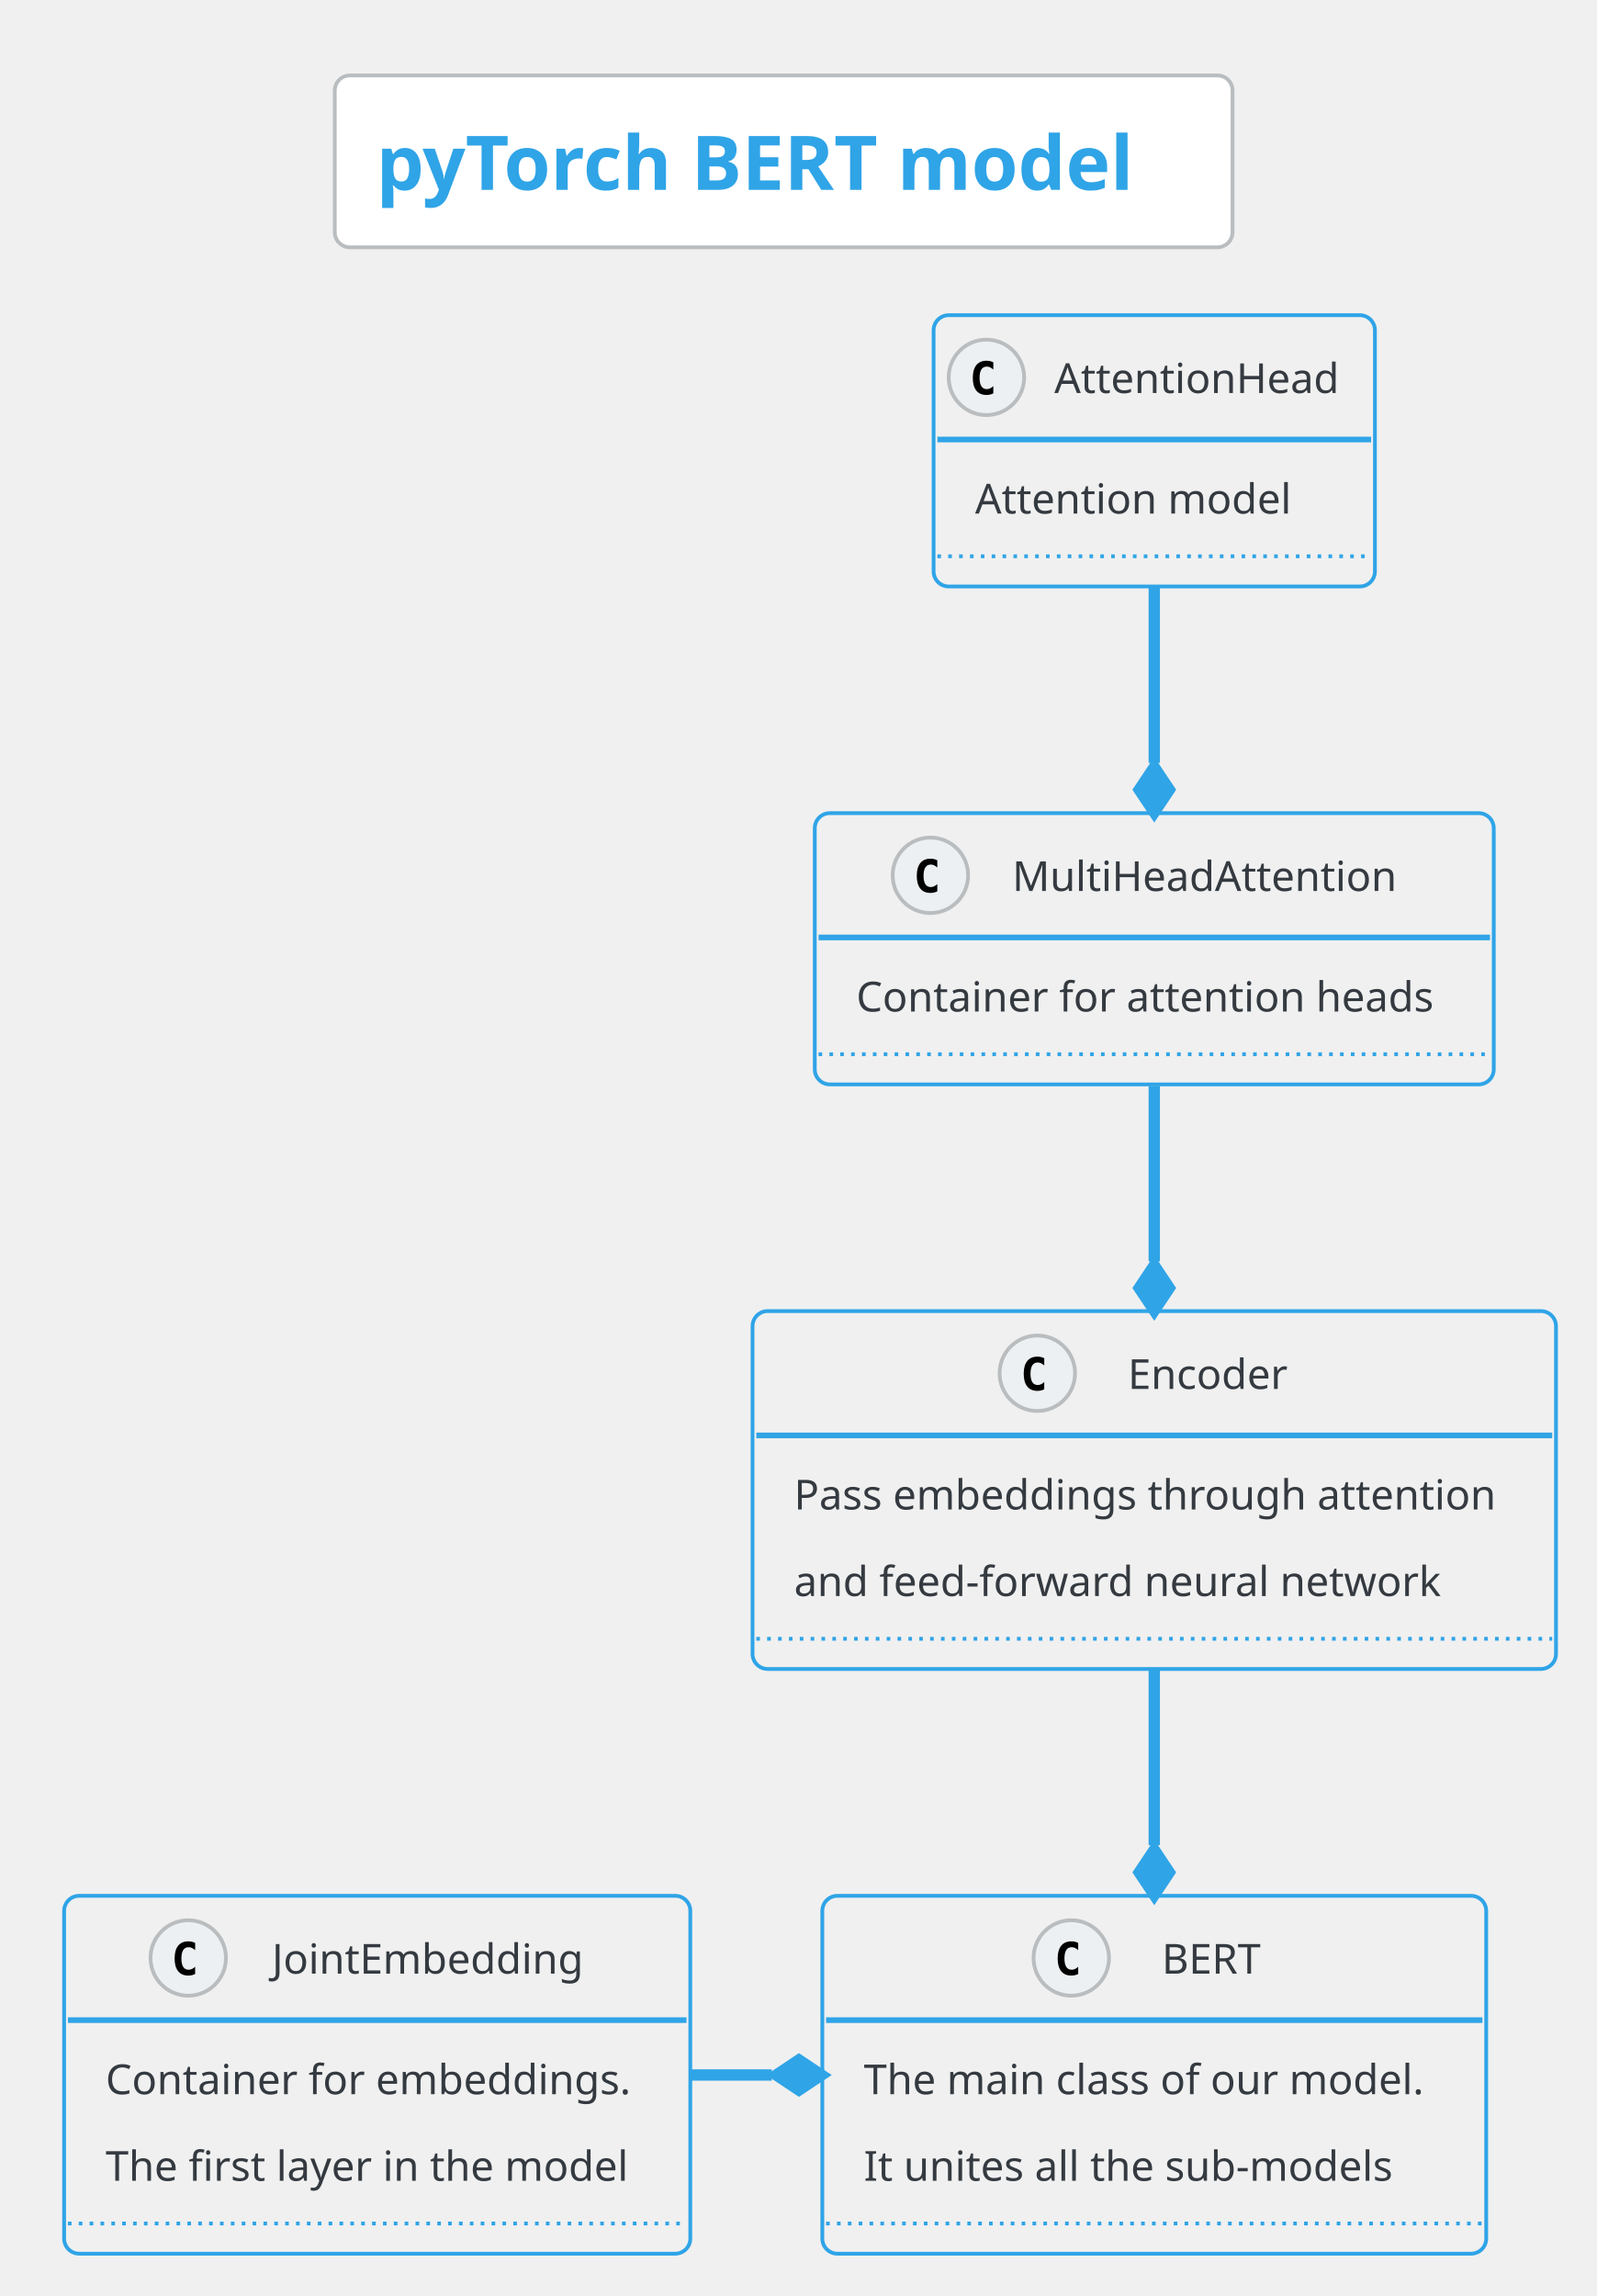
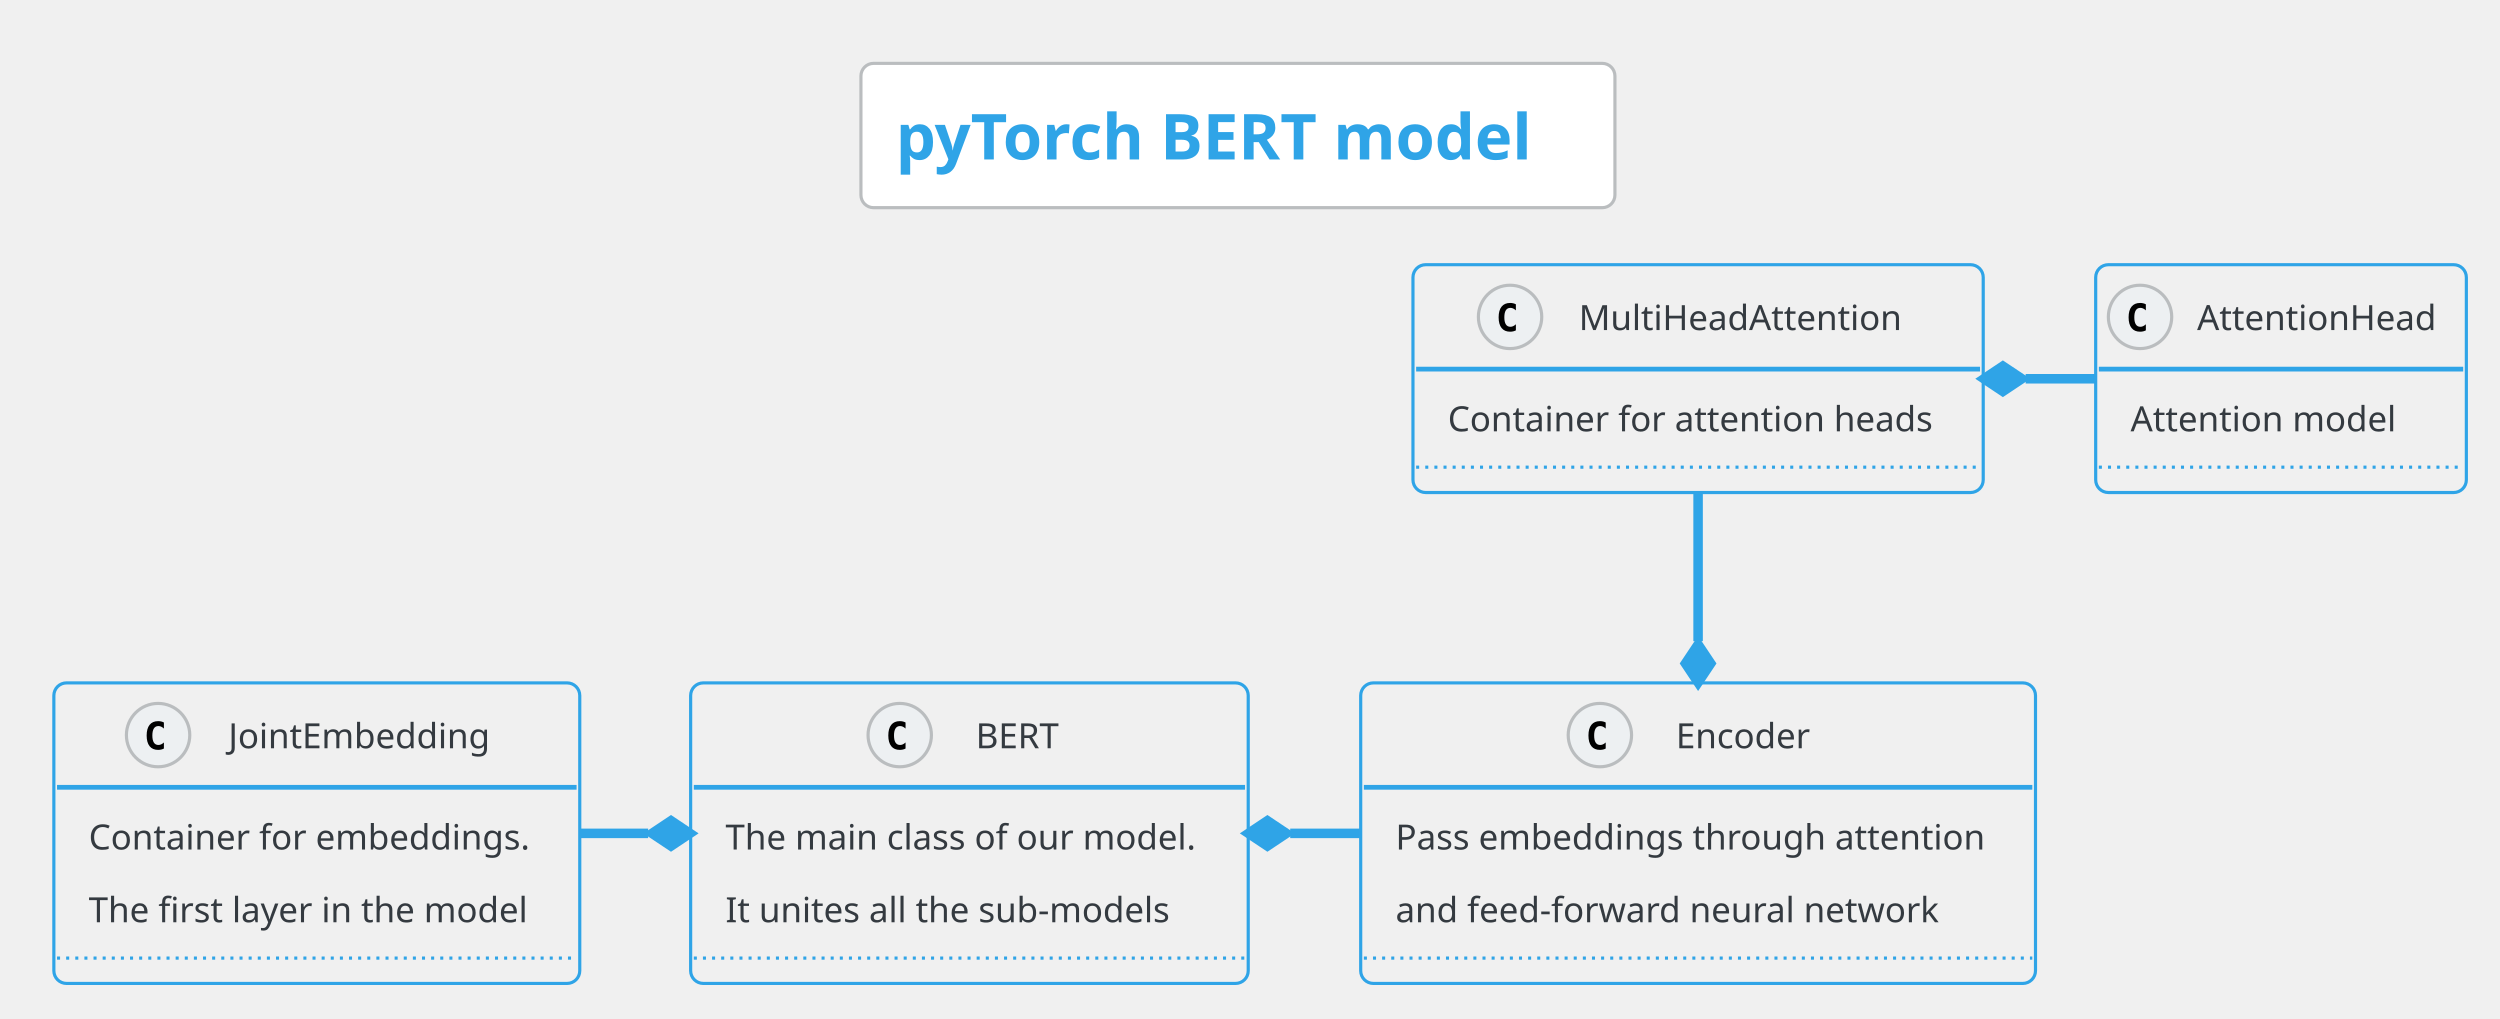
- <svg xmlns="http://www.w3.org/2000/svg" contentScriptType="application/ecmascript" contentStyleType="text/css" height="634.375px" preserveAspectRatio="none" style="width:441px;height:634px;background:#FFFFFF;" version="1.1" viewBox="0 0 441 634" width="441.667px" zoomAndPan="magnify">
+ <svg xmlns="http://www.w3.org/2000/svg" contentScriptType="application/ecmascript" contentStyleType="text/css" height="335.417px" preserveAspectRatio="none" style="width:822px;height:335px;background:#FFFFFF;" version="1.1" viewBox="0 0 822 335" width="822.917px" zoomAndPan="magnify">
  <defs />
  <g>
-     <rect fill="#FFFFFF" height="47.453" rx="4.167" ry="4.167" style="stroke:#BABDBF;stroke-width:1.042;" width="247.917" x="92.448" y="20.833" />
-     <text fill="#2FA4E7" font-family="&quot;Verdana&quot;" font-size="20.833" font-weight="bold" lengthAdjust="spacing" textLength="225" x="103.906" y="52.433">pyTorch BERT model</text>
-     <rect codeLine="8" height="98.818" id="BERT" rx="4.167" ry="4.167" style="stroke:#2FA4E7;stroke-width:1.042;fill:none;" width="183.333" x="227.083" y="523.495" />
-     <ellipse cx="295.833" cy="540.659" fill="#EDF0F2" rx="10.417" ry="10.417" style="stroke:#BABDBF;stroke-width:1.042;" />
-     <path d="M297.744,545.084 Q297.317,545.303 296.846,545.413 Q296.377,545.523 295.858,545.523 Q294.014,545.523 293.044,544.308 Q292.074,543.094 292.074,540.799 Q292.074,538.498 293.044,537.283 Q294.014,536.069 295.858,536.069 Q296.377,536.069 296.853,536.179 Q297.329,536.288 297.744,536.508 L297.744,538.51 Q297.28,538.083 296.844,537.885 Q296.407,537.686 295.943,537.686 Q294.954,537.686 294.451,538.471 Q293.947,539.255 293.947,540.799 Q293.947,542.337 294.451,543.121 Q294.954,543.906 295.943,543.906 Q296.407,543.906 296.844,543.707 Q297.28,543.509 297.744,543.082 Z " fill="#000000" />
-     <text fill="#343A40" font-family="&quot;Verdana&quot;" font-size="11.458" lengthAdjust="spacing" textLength="27.083" x="320.833" y="544.989">BERT</text>
-     <line style="stroke:#2FA4E7;stroke-width:1.562;" x1="228.125" x2="409.375" y1="557.823" y2="557.823" />
-     <text fill="#343A40" font-family="&quot;Verdana&quot;" font-size="11.458" lengthAdjust="spacing" textLength="160.417" x="238.542" y="578.276">The main class of our model.</text>
-     <text fill="#343A40" font-family="&quot;Verdana&quot;" font-size="11.458" lengthAdjust="spacing" textLength="152.083" x="238.542" y="602.187">It unites all the sub-models</text>
-     <line style="stroke:#2FA4E7;stroke-width:1.042;stroke-dasharray:1.0,2.0;" x1="228.125" x2="409.375" y1="613.979" y2="613.979" />
-     <rect codeLine="14" height="98.818" id="JointEmbedding" rx="4.167" ry="4.167" style="stroke:#2FA4E7;stroke-width:1.042;fill:none;" width="172.917" x="17.708" y="523.495" />
-     <ellipse cx="51.979" cy="540.659" fill="#EDF0F2" rx="10.417" ry="10.417" style="stroke:#BABDBF;stroke-width:1.042;" />
-     <path d="M53.89,545.084 Q53.462,545.303 52.992,545.413 Q52.522,545.523 52.004,545.523 Q50.16,545.523 49.19,544.308 Q48.219,543.094 48.219,540.799 Q48.219,538.498 49.19,537.283 Q50.16,536.069 52.004,536.069 Q52.522,536.069 52.998,536.179 Q53.474,536.288 53.89,536.508 L53.89,538.51 Q53.426,538.083 52.989,537.885 Q52.553,537.686 52.089,537.686 Q51.1,537.686 50.597,538.471 Q50.093,539.255 50.093,540.799 Q50.093,542.337 50.597,543.121 Q51.1,543.906 52.089,543.906 Q52.553,543.906 52.989,543.707 Q53.426,543.509 53.89,543.082 Z " fill="#000000" />
-     <text fill="#343A40" font-family="&quot;Verdana&quot;" font-size="11.458" lengthAdjust="spacing" textLength="87.5" x="75.104" y="544.989">JointEmbedding</text>
-     <line style="stroke:#2FA4E7;stroke-width:1.562;" x1="18.75" x2="189.583" y1="557.823" y2="557.823" />
-     <text fill="#343A40" font-family="&quot;Verdana&quot;" font-size="11.458" lengthAdjust="spacing" textLength="150" x="29.167" y="578.276">Container for embeddings.</text>
-     <text fill="#343A40" font-family="&quot;Verdana&quot;" font-size="11.458" lengthAdjust="spacing" textLength="148.958" x="29.167" y="602.187">The first layer in the model</text>
-     <line style="stroke:#2FA4E7;stroke-width:1.042;stroke-dasharray:1.0,2.0;" x1="18.75" x2="189.583" y1="613.979" y2="613.979" />
-     <rect codeLine="20" height="74.906" id="AttentionHead" rx="4.167" ry="4.167" style="stroke:#2FA4E7;stroke-width:1.042;fill:none;" width="121.875" x="257.812" y="87.036" />
-     <ellipse cx="272.396" cy="104.2" fill="#EDF0F2" rx="10.417" ry="10.417" style="stroke:#BABDBF;stroke-width:1.042;" />
-     <path d="M274.306,108.625 Q273.879,108.845 273.409,108.955 Q272.939,109.065 272.42,109.065 Q270.577,109.065 269.606,107.85 Q268.636,106.635 268.636,104.341 Q268.636,102.04 269.606,100.825 Q270.577,99.61 272.42,99.61 Q272.939,99.61 273.415,99.72 Q273.891,99.83 274.306,100.05 L274.306,102.052 Q273.842,101.625 273.406,101.426 Q272.97,101.228 272.506,101.228 Q271.517,101.228 271.013,102.012 Q270.51,102.796 270.51,104.341 Q270.51,105.879 271.013,106.663 Q271.517,107.447 272.506,107.447 Q272.97,107.447 273.406,107.249 Q273.842,107.051 274.306,106.623 Z " fill="#000000" />
-     <text fill="#343A40" font-family="&quot;Verdana&quot;" font-size="11.458" lengthAdjust="spacing" textLength="80.208" x="291.146" y="108.531">AttentionHead</text>
-     <line style="stroke:#2FA4E7;stroke-width:1.562;" x1="258.854" x2="378.646" y1="121.364" y2="121.364" />
-     <text fill="#343A40" font-family="&quot;Verdana&quot;" font-size="11.458" lengthAdjust="spacing" textLength="89.583" x="269.271" y="141.817">Attention model</text>
-     <line style="stroke:#2FA4E7;stroke-width:1.042;stroke-dasharray:1.0,2.0;" x1="258.854" x2="378.646" y1="153.609" y2="153.609" />
-     <rect codeLine="25" height="74.906" id="MultiHeadAttention" rx="4.167" ry="4.167" style="stroke:#2FA4E7;stroke-width:1.042;fill:none;" width="187.5" x="225" y="224.536" />
-     <ellipse cx="256.927" cy="241.7" fill="#EDF0F2" rx="10.417" ry="10.417" style="stroke:#BABDBF;stroke-width:1.042;" />
-     <path d="M258.837,246.125 Q258.41,246.345 257.94,246.455 Q257.47,246.565 256.952,246.565 Q255.108,246.565 254.138,245.35 Q253.167,244.136 253.167,241.841 Q253.167,239.54 254.138,238.325 Q255.108,237.11 256.952,237.11 Q257.47,237.11 257.946,237.22 Q258.422,237.33 258.837,237.55 L258.837,239.552 Q258.374,239.125 257.937,238.926 Q257.501,238.728 257.037,238.728 Q256.048,238.728 255.545,239.512 Q255.041,240.296 255.041,241.841 Q255.041,243.379 255.545,244.163 Q256.048,244.947 257.037,244.947 Q257.501,244.947 257.937,244.749 Q258.374,244.551 258.837,244.123 Z " fill="#000000" />
-     <text fill="#343A40" font-family="&quot;Verdana&quot;" font-size="11.458" lengthAdjust="spacing" textLength="107.292" x="279.531" y="246.031">MultiHeadAttention</text>
-     <line style="stroke:#2FA4E7;stroke-width:1.562;" x1="226.042" x2="411.458" y1="258.864" y2="258.864" />
-     <text fill="#343A40" font-family="&quot;Verdana&quot;" font-size="11.458" lengthAdjust="spacing" textLength="164.583" x="236.458" y="279.317">Container for attention heads</text>
-     <line style="stroke:#2FA4E7;stroke-width:1.042;stroke-dasharray:1.0,2.0;" x1="226.042" x2="411.458" y1="291.109" y2="291.109" />
-     <rect codeLine="30" height="98.818" id="Encoder" rx="4.167" ry="4.167" style="stroke:#2FA4E7;stroke-width:1.042;fill:none;" width="221.875" x="207.812" y="362.036" />
-     <ellipse cx="286.458" cy="379.2" fill="#EDF0F2" rx="10.417" ry="10.417" style="stroke:#BABDBF;stroke-width:1.042;" />
-     <path d="M288.369,383.625 Q287.942,383.845 287.471,383.955 Q287.002,384.065 286.483,384.065 Q284.639,384.065 283.669,382.85 Q282.699,381.635 282.699,379.341 Q282.699,377.04 283.669,375.825 Q284.639,374.61 286.483,374.61 Q287.002,374.61 287.478,374.72 Q287.954,374.83 288.369,375.05 L288.369,377.052 Q287.905,376.625 287.469,376.426 Q287.032,376.228 286.568,376.228 Q285.579,376.228 285.076,377.012 Q284.572,377.796 284.572,379.341 Q284.572,380.879 285.076,381.663 Q285.579,382.447 286.568,382.447 Q287.032,382.447 287.469,382.249 Q287.905,382.051 288.369,381.623 Z " fill="#000000" />
-     <text fill="#343A40" font-family="&quot;Verdana&quot;" font-size="11.458" lengthAdjust="spacing" textLength="45.833" x="311.458" y="383.531">Encoder</text>
-     <line style="stroke:#2FA4E7;stroke-width:1.562;" x1="208.854" x2="428.646" y1="396.364" y2="396.364" />
-     <text fill="#343A40" font-family="&quot;Verdana&quot;" font-size="11.458" lengthAdjust="spacing" textLength="198.958" x="219.271" y="416.817">Pass embeddings through attention</text>
-     <text fill="#343A40" font-family="&quot;Verdana&quot;" font-size="11.458" lengthAdjust="spacing" textLength="184.375" x="219.271" y="440.729">and feed-forward neural network</text>
-     <line style="stroke:#2FA4E7;stroke-width:1.042;stroke-dasharray:1.0,2.0;" x1="208.854" x2="428.646" y1="452.521" y2="452.521" />
-     <path codeLine="36" d="M190.927,572.974 C198.323,572.974 205.719,572.974 213.115,572.974 " fill="none" id="JointEmbedding-to-BERT" style="stroke:#2FA4E7;stroke-width:3.125;" />
-     <polygon fill="#2FA4E7" points="226.875,572.974,220.625,568.807,214.375,572.974,220.625,577.14,226.875,572.974" style="stroke:#2FA4E7;stroke-width:3.125;" />
-     <path codeLine="37" d="M318.75,461.245 C318.75,476.463 318.75,493.474 318.75,509.505 " fill="none" id="Encoder-to-BERT" style="stroke:#2FA4E7;stroke-width:3.125;" />
-     <polygon fill="#2FA4E7" points="318.75,523.276,322.917,517.026,318.75,510.776,314.583,517.026,318.75,523.276" style="stroke:#2FA4E7;stroke-width:3.125;" />
-     <path codeLine="38" d="M318.75,162.224 C318.75,177.13 318.75,194.588 318.75,210.661 " fill="none" id="AttentionHead-to-MultiHeadAttention" style="stroke:#2FA4E7;stroke-width:3.125;" />
-     <polygon fill="#2FA4E7" points="318.75,224.317,322.917,218.067,318.75,211.817,314.583,218.067,318.75,224.317" style="stroke:#2FA4E7;stroke-width:3.125;" />
-     <path codeLine="39" d="M318.75,299.89 C318.75,314.546 318.75,331.828 318.75,348.317 " fill="none" id="MultiHeadAttention-to-Encoder" style="stroke:#2FA4E7;stroke-width:3.125;" />
-     <polygon fill="#2FA4E7" points="318.75,361.901,322.917,355.651,318.75,349.401,314.583,355.651,318.75,361.901" style="stroke:#2FA4E7;stroke-width:3.125;" />
+     <rect fill="#FFFFFF" height="47.453" rx="4.167" ry="4.167" style="stroke:#BABDBF;stroke-width:1.042;" width="247.917" x="283.073" y="20.833" />
+     <text fill="#2FA4E7" font-family="&quot;Verdana&quot;" font-size="20.833" font-weight="bold" lengthAdjust="spacing" textLength="225" x="294.531" y="52.433">pyTorch BERT model</text>
+     <rect codeLine="8" height="98.818" id="BERT" rx="4.167" ry="4.167" style="stroke:#2FA4E7;stroke-width:1.042;fill:none;" width="183.333" x="227.083" y="224.536" />
+     <ellipse cx="295.833" cy="241.7" fill="#EDF0F2" rx="10.417" ry="10.417" style="stroke:#BABDBF;stroke-width:1.042;" />
+     <path d="M297.744,246.125 Q297.317,246.345 296.846,246.455 Q296.377,246.565 295.858,246.565 Q294.014,246.565 293.044,245.35 Q292.074,244.136 292.074,241.841 Q292.074,239.54 293.044,238.325 Q294.014,237.11 295.858,237.11 Q296.377,237.11 296.853,237.22 Q297.329,237.33 297.744,237.55 L297.744,239.552 Q297.28,239.125 296.844,238.926 Q296.407,238.728 295.943,238.728 Q294.954,238.728 294.451,239.512 Q293.947,240.296 293.947,241.841 Q293.947,243.379 294.451,244.163 Q294.954,244.947 295.943,244.947 Q296.407,244.947 296.844,244.749 Q297.28,244.551 297.744,244.123 Z " fill="#000000" />
+     <text fill="#343A40" font-family="&quot;Verdana&quot;" font-size="11.458" lengthAdjust="spacing" textLength="27.083" x="320.833" y="246.031">BERT</text>
+     <line style="stroke:#2FA4E7;stroke-width:1.562;" x1="228.125" x2="409.375" y1="258.864" y2="258.864" />
+     <text fill="#343A40" font-family="&quot;Verdana&quot;" font-size="11.458" lengthAdjust="spacing" textLength="160.417" x="238.542" y="279.317">The main class of our model.</text>
+     <text fill="#343A40" font-family="&quot;Verdana&quot;" font-size="11.458" lengthAdjust="spacing" textLength="152.083" x="238.542" y="303.229">It unites all the sub-models</text>
+     <line style="stroke:#2FA4E7;stroke-width:1.042;stroke-dasharray:1.0,2.0;" x1="228.125" x2="409.375" y1="315.021" y2="315.021" />
+     <rect codeLine="14" height="98.818" id="JointEmbedding" rx="4.167" ry="4.167" style="stroke:#2FA4E7;stroke-width:1.042;fill:none;" width="172.917" x="17.708" y="224.536" />
+     <ellipse cx="51.979" cy="241.7" fill="#EDF0F2" rx="10.417" ry="10.417" style="stroke:#BABDBF;stroke-width:1.042;" />
+     <path d="M53.89,246.125 Q53.462,246.345 52.992,246.455 Q52.522,246.565 52.004,246.565 Q50.16,246.565 49.19,245.35 Q48.219,244.136 48.219,241.841 Q48.219,239.54 49.19,238.325 Q50.16,237.11 52.004,237.11 Q52.522,237.11 52.998,237.22 Q53.474,237.33 53.89,237.55 L53.89,239.552 Q53.426,239.125 52.989,238.926 Q52.553,238.728 52.089,238.728 Q51.1,238.728 50.597,239.512 Q50.093,240.296 50.093,241.841 Q50.093,243.379 50.597,244.163 Q51.1,244.947 52.089,244.947 Q52.553,244.947 52.989,244.749 Q53.426,244.551 53.89,244.123 Z " fill="#000000" />
+     <text fill="#343A40" font-family="&quot;Verdana&quot;" font-size="11.458" lengthAdjust="spacing" textLength="87.5" x="75.104" y="246.031">JointEmbedding</text>
+     <line style="stroke:#2FA4E7;stroke-width:1.562;" x1="18.75" x2="189.583" y1="258.864" y2="258.864" />
+     <text fill="#343A40" font-family="&quot;Verdana&quot;" font-size="11.458" lengthAdjust="spacing" textLength="150" x="29.167" y="279.317">Container for embeddings.</text>
+     <text fill="#343A40" font-family="&quot;Verdana&quot;" font-size="11.458" lengthAdjust="spacing" textLength="148.958" x="29.167" y="303.229">The first layer in the model</text>
+     <line style="stroke:#2FA4E7;stroke-width:1.042;stroke-dasharray:1.0,2.0;" x1="18.75" x2="189.583" y1="315.021" y2="315.021" />
+     <rect codeLine="20" height="74.906" id="AttentionHead" rx="4.167" ry="4.167" style="stroke:#2FA4E7;stroke-width:1.042;fill:none;" width="121.875" x="689.062" y="87.036" />
+     <ellipse cx="703.646" cy="104.2" fill="#EDF0F2" rx="10.417" ry="10.417" style="stroke:#BABDBF;stroke-width:1.042;" />
+     <path d="M705.556,108.625 Q705.129,108.845 704.659,108.955 Q704.189,109.065 703.67,109.065 Q701.827,109.065 700.856,107.85 Q699.886,106.635 699.886,104.341 Q699.886,102.04 700.856,100.825 Q701.827,99.61 703.67,99.61 Q704.189,99.61 704.665,99.72 Q705.141,99.83 705.556,100.05 L705.556,102.052 Q705.092,101.625 704.656,101.426 Q704.22,101.228 703.756,101.228 Q702.767,101.228 702.263,102.012 Q701.76,102.796 701.76,104.341 Q701.76,105.879 702.263,106.663 Q702.767,107.447 703.756,107.447 Q704.22,107.447 704.656,107.249 Q705.092,107.051 705.556,106.623 Z " fill="#000000" />
+     <text fill="#343A40" font-family="&quot;Verdana&quot;" font-size="11.458" lengthAdjust="spacing" textLength="80.208" x="722.396" y="108.531">AttentionHead</text>
+     <line style="stroke:#2FA4E7;stroke-width:1.562;" x1="690.104" x2="809.896" y1="121.364" y2="121.364" />
+     <text fill="#343A40" font-family="&quot;Verdana&quot;" font-size="11.458" lengthAdjust="spacing" textLength="89.583" x="700.521" y="141.817">Attention model</text>
+     <line style="stroke:#2FA4E7;stroke-width:1.042;stroke-dasharray:1.0,2.0;" x1="690.104" x2="809.896" y1="153.609" y2="153.609" />
+     <rect codeLine="25" height="74.906" id="MultiHeadAttention" rx="4.167" ry="4.167" style="stroke:#2FA4E7;stroke-width:1.042;fill:none;" width="187.5" x="464.583" y="87.036" />
+     <ellipse cx="496.51" cy="104.2" fill="#EDF0F2" rx="10.417" ry="10.417" style="stroke:#BABDBF;stroke-width:1.042;" />
+     <path d="M498.421,108.625 Q497.994,108.845 497.524,108.955 Q497.054,109.065 496.535,109.065 Q494.692,109.065 493.721,107.85 Q492.751,106.635 492.751,104.341 Q492.751,102.04 493.721,100.825 Q494.692,99.61 496.535,99.61 Q497.054,99.61 497.53,99.72 Q498.006,99.83 498.421,100.05 L498.421,102.052 Q497.957,101.625 497.521,101.426 Q497.084,101.228 496.62,101.228 Q495.632,101.228 495.128,102.012 Q494.624,102.796 494.624,104.341 Q494.624,105.879 495.128,106.663 Q495.632,107.447 496.62,107.447 Q497.084,107.447 497.521,107.249 Q497.957,107.051 498.421,106.623 Z " fill="#000000" />
+     <text fill="#343A40" font-family="&quot;Verdana&quot;" font-size="11.458" lengthAdjust="spacing" textLength="107.292" x="519.115" y="108.531">MultiHeadAttention</text>
+     <line style="stroke:#2FA4E7;stroke-width:1.562;" x1="465.625" x2="651.042" y1="121.364" y2="121.364" />
+     <text fill="#343A40" font-family="&quot;Verdana&quot;" font-size="11.458" lengthAdjust="spacing" textLength="164.583" x="476.042" y="141.817">Container for attention heads</text>
+     <line style="stroke:#2FA4E7;stroke-width:1.042;stroke-dasharray:1.0,2.0;" x1="465.625" x2="651.042" y1="153.609" y2="153.609" />
+     <rect codeLine="30" height="98.818" id="Encoder" rx="4.167" ry="4.167" style="stroke:#2FA4E7;stroke-width:1.042;fill:none;" width="221.875" x="447.396" y="224.536" />
+     <ellipse cx="526.042" cy="241.7" fill="#EDF0F2" rx="10.417" ry="10.417" style="stroke:#BABDBF;stroke-width:1.042;" />
+     <path d="M527.952,246.125 Q527.525,246.345 527.055,246.455 Q526.585,246.565 526.066,246.565 Q524.223,246.565 523.252,245.35 Q522.282,244.136 522.282,241.841 Q522.282,239.54 523.252,238.325 Q524.223,237.11 526.066,237.11 Q526.585,237.11 527.061,237.22 Q527.537,237.33 527.952,237.55 L527.952,239.552 Q527.488,239.125 527.052,238.926 Q526.615,238.728 526.152,238.728 Q525.163,238.728 524.659,239.512 Q524.156,240.296 524.156,241.841 Q524.156,243.379 524.659,244.163 Q525.163,244.947 526.152,244.947 Q526.615,244.947 527.052,244.749 Q527.488,244.551 527.952,244.123 Z " fill="#000000" />
+     <text fill="#343A40" font-family="&quot;Verdana&quot;" font-size="11.458" lengthAdjust="spacing" textLength="45.833" x="551.042" y="246.031">Encoder</text>
+     <line style="stroke:#2FA4E7;stroke-width:1.562;" x1="448.438" x2="668.229" y1="258.864" y2="258.864" />
+     <text fill="#343A40" font-family="&quot;Verdana&quot;" font-size="11.458" lengthAdjust="spacing" textLength="198.958" x="458.854" y="279.317">Pass embeddings through attention</text>
+     <text fill="#343A40" font-family="&quot;Verdana&quot;" font-size="11.458" lengthAdjust="spacing" textLength="184.375" x="458.854" y="303.229">and feed-forward neural network</text>
+     <line style="stroke:#2FA4E7;stroke-width:1.042;stroke-dasharray:1.0,2.0;" x1="448.438" x2="668.229" y1="315.021" y2="315.021" />
+     <path codeLine="36" d="M190.927,274.015 C198.323,274.015 205.719,274.015 213.115,274.015 " fill="none" id="JointEmbedding-to-BERT" style="stroke:#2FA4E7;stroke-width:3.125;" />
+     <polygon fill="#2FA4E7" points="226.875,274.015,220.625,269.849,214.375,274.015,220.625,278.182,226.875,274.015" style="stroke:#2FA4E7;stroke-width:3.125;" />
+     <path codeLine="37" d="M424.219,274.015 C431.865,274.015 439.5,274.015 447.146,274.015 " fill="none" id="BERT-backto-Encoder" style="stroke:#2FA4E7;stroke-width:3.125;" />
+     <polygon fill="#2FA4E7" points="410.469,274.015,416.719,278.182,422.969,274.015,416.719,269.849,410.469,274.015" style="stroke:#2FA4E7;stroke-width:3.125;" />
+     <path codeLine="38" d="M666.031,124.536 C673.667,124.536 681.302,124.536 688.938,124.536 " fill="none" id="MultiHeadAttention-backto-AttentionHead" style="stroke:#2FA4E7;stroke-width:3.125;" />
+     <polygon fill="#2FA4E7" points="652.292,124.536,658.542,128.703,664.792,124.536,658.542,120.37,652.292,124.536" style="stroke:#2FA4E7;stroke-width:3.125;" />
+     <path codeLine="39" d="M558.333,162.39 C558.333,177.047 558.333,194.328 558.333,210.817 " fill="none" id="MultiHeadAttention-to-Encoder" style="stroke:#2FA4E7;stroke-width:3.125;" />
+     <polygon fill="#2FA4E7" points="558.333,224.401,562.5,218.151,558.333,211.901,554.167,218.151,558.333,224.401" style="stroke:#2FA4E7;stroke-width:3.125;" />
  </g>
</svg>
